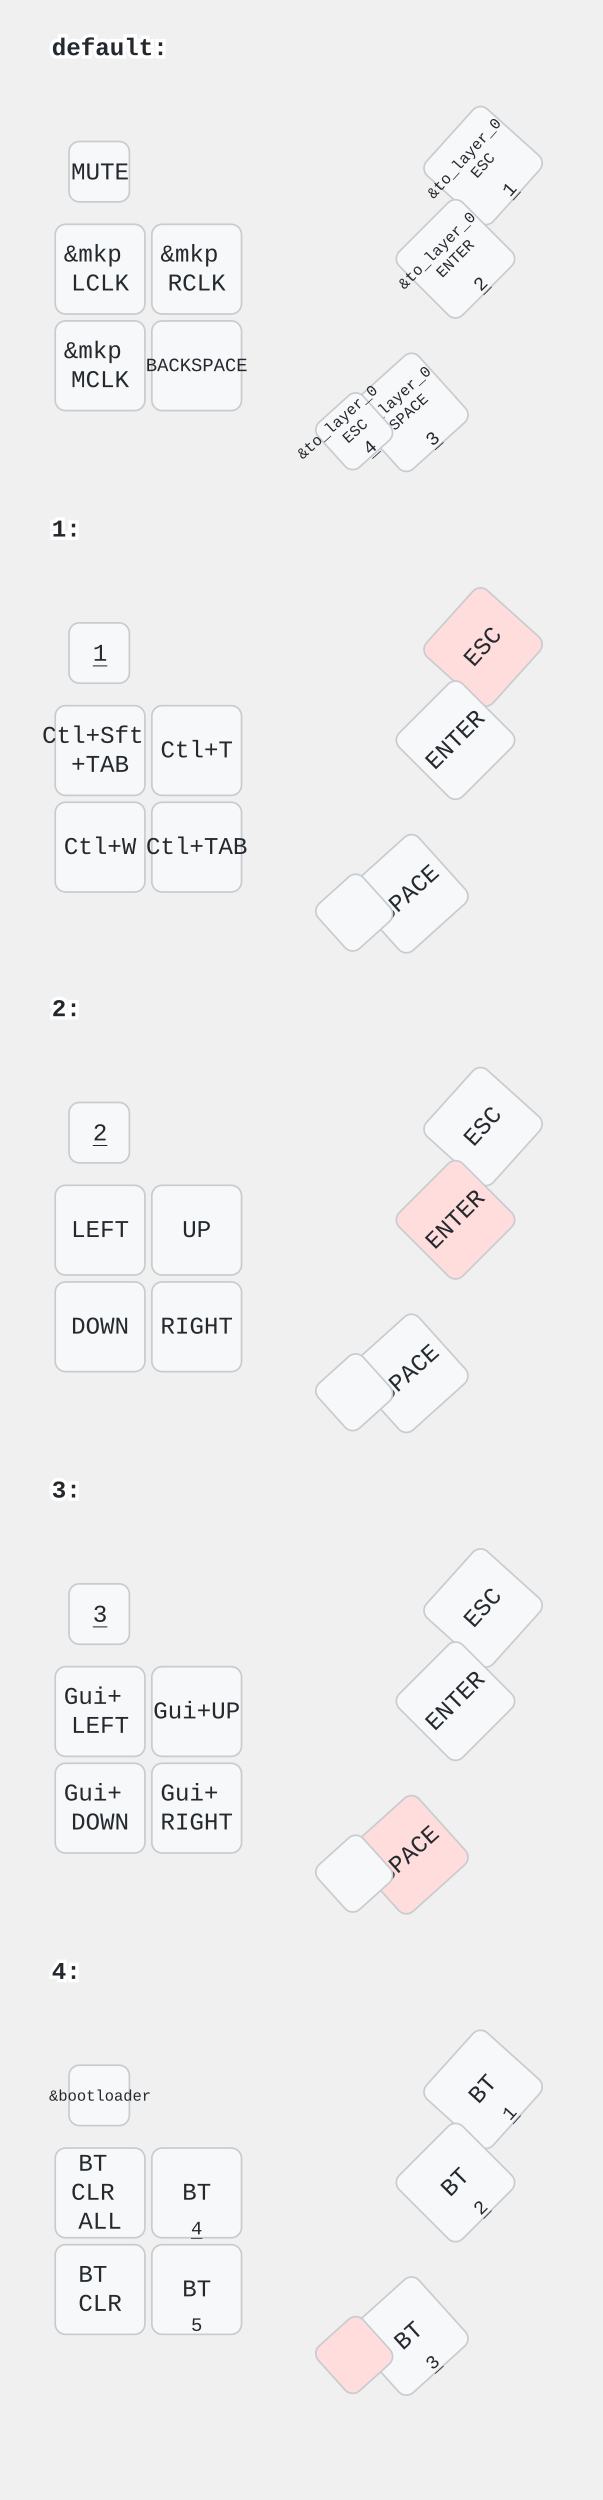
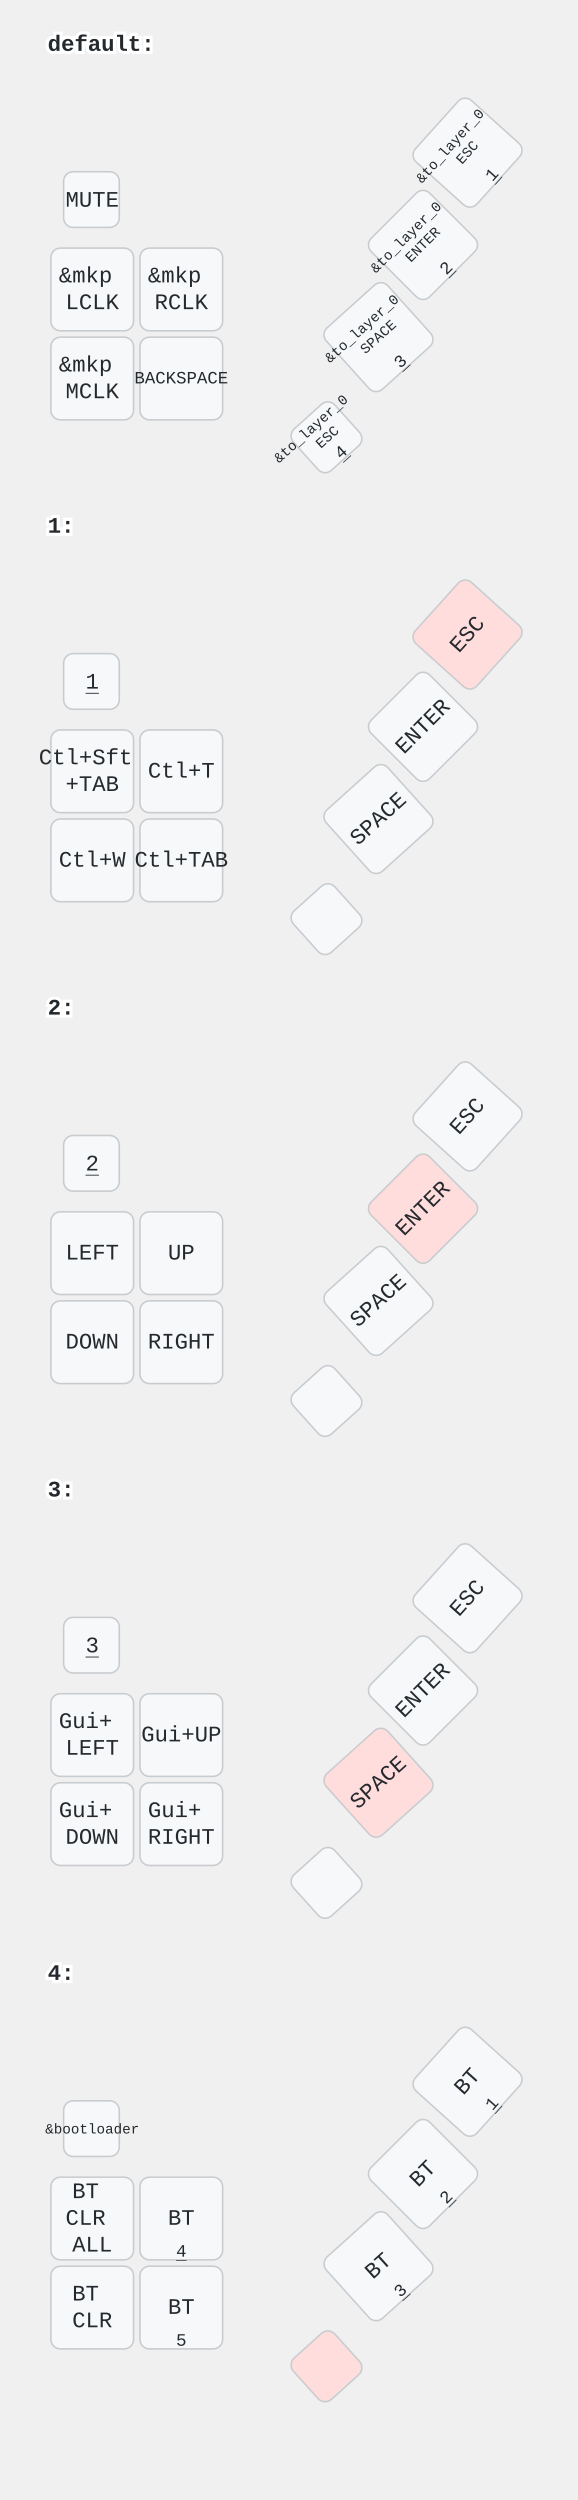
- <svg xmlns="http://www.w3.org/2000/svg" width="349" height="1449" viewBox="0 0 349 1449" class="keymap">
+ <svg xmlns="http://www.w3.org/2000/svg" width="363" height="1572" viewBox="0 0 363 1572" class="keymap">
  <style>/* inherit to force styles through use tags */
svg path {
    fill: inherit;
}

/* font and background color specifications */
svg.keymap {
    font-family: SFMono-Regular,Consolas,Liberation Mono,Menlo,monospace;
    font-size: 14px;
    font-kerning: normal;
    text-rendering: optimizeLegibility;
    fill: #24292e;
}

/* default key styling */
rect.key {
    fill: #f6f8fa;
}

rect.key, rect.combo {
    stroke: #c9cccf;
    stroke-width: 1;
}

/* default key side styling, only used is draw_key_sides is set */
rect.side {
    filter: brightness(90%);
}

/* color accent for combo boxes */
rect.combo, rect.combo-separate {
    fill: #cdf;
}

/* color accent for held keys */
rect.held, rect.combo.held {
    fill: #fdd;
}

/* color accent for ghost (optional) keys */
rect.ghost, rect.combo.ghost {
    stroke-dasharray: 4, 4;
    stroke-width: 2;
}

text {
    text-anchor: middle;
    dominant-baseline: middle;
}

/* styling for layer labels */
text.label {
    font-weight: bold;
    text-anchor: start;
    stroke: white;
    stroke-width: 4;
    paint-order: stroke;
}

/* styling for optional footer */
text.footer {
    text-anchor: end;
    dominant-baseline: auto;
    stroke: white;
    stroke-width: 4;
    paint-order: stroke;
}

/* styling for combo tap, and key non-tap label text */
text.combo, text.hold, text.shifted, text.left, text.right {
    font-size: 11px;
}

text.hold {
    text-anchor: middle;
    dominant-baseline: auto;
}

text.shifted {
    text-anchor: middle;
    dominant-baseline: hanging;
}

text.left {
    text-anchor: start;
}

text.right {
    text-anchor: end;
}

text.layer-activator {
    text-decoration: underline;
}

/* styling for hold/shifted label text in combo box */
text.combo.hold, text.combo.shifted, text.combo.left, text.combo.right {
    font-size: 8px;
}

/* lighter symbol for transparent keys */
text.trans {
    fill: #7b7e81;
}

/* styling for combo dendrons */
path.combo {
    stroke-width: 1;
    stroke: gray;
    fill: none;
}

/* Start Tabler Icons Cleanup */
/* cannot use height/width with glyphs */
.icon-tabler &gt; path {
    fill: inherit;
    stroke: inherit;
    stroke-width: 2;
}
/* hide tabler's default box */
.icon-tabler &gt; path[stroke="none"][fill="none"] {
    visibility: hidden;
}
/* End Tabler Icons Cleanup */
</style>
  <g transform="translate(30, 0)" class="layer-default">
    <text x="0" y="28" class="label" id="default">default:</text>
    <g transform="translate(0, 56)">
-       <g transform="translate(28, 44)" class="key keypos-0">
+       <g transform="translate(28, 70)" class="key keypos-0">
        <rect rx="6" ry="6" x="-18" y="-18" width="35" height="35" class="key" />
        <text x="0" y="0" class="key tap">MUTE</text>
      </g>
-       <g transform="translate(250, 40) rotate(-48.0)" class="key keypos-1">
+       <g transform="translate(264, 40) rotate(-48.0)" class="key keypos-1">
        <rect rx="6" ry="6" x="-26" y="-26" width="52" height="52" class="key" />
        <text x="0" y="0" class="key tap">
          <tspan x="0" dy="-1.2em" style="font-size: 64%">&amp;to_layer_0</tspan>
          <tspan x="0" dy="1.2em" style="font-size: 64%">ESC</tspan>
        </text>
        <a href="#x_x">
          <text x="0" y="24" class="key hold layer-activator">1</text>
        </a>
      </g>
-       <g transform="translate(28, 100)" class="key keypos-2">
+       <g transform="translate(28, 126)" class="key keypos-2">
        <rect rx="6" ry="6" x="-26" y="-26" width="52" height="52" class="key" />
        <text x="0" y="0" class="key tap">
          <tspan x="0" dy="-0.6em">&amp;mkp</tspan>
          <tspan x="0" dy="1.2em">LCLK</tspan>
        </text>
      </g>
-       <g transform="translate(84, 100)" class="key keypos-3">
+       <g transform="translate(84, 126)" class="key keypos-3">
        <rect rx="6" ry="6" x="-26" y="-26" width="52" height="52" class="key" />
        <text x="0" y="0" class="key tap">
          <tspan x="0" dy="-0.6em">&amp;mkp</tspan>
          <tspan x="0" dy="1.2em">RCLK</tspan>
        </text>
      </g>
-       <g transform="translate(234, 94) rotate(-45.0)" class="key keypos-4">
+       <g transform="translate(236, 98) rotate(-45.0)" class="key keypos-4">
        <rect rx="6" ry="6" x="-26" y="-26" width="52" height="52" class="key" />
        <text x="0" y="0" class="key tap">
          <tspan x="0" dy="-1.2em" style="font-size: 64%">&amp;to_layer_0</tspan>
          <tspan x="0" dy="1.2em" style="font-size: 64%">ENTER</tspan>
        </text>
        <a href="#x_x">
          <text x="0" y="24" class="key hold layer-activator">2</text>
        </a>
      </g>
-       <g transform="translate(28, 156)" class="key keypos-5">
+       <g transform="translate(28, 182)" class="key keypos-5">
        <rect rx="6" ry="6" x="-26" y="-26" width="52" height="52" class="key" />
        <text x="0" y="0" class="key tap">
          <tspan x="0" dy="-0.6em">&amp;mkp</tspan>
          <tspan x="0" dy="1.2em">MCLK</tspan>
        </text>
      </g>
-       <g transform="translate(84, 156)" class="key keypos-6">
+       <g transform="translate(84, 182)" class="key keypos-6">
        <rect rx="6" ry="6" x="-26" y="-26" width="52" height="52" class="key" />
        <text x="0" y="0" class="key tap">
          <tspan style="font-size: 78%">BACKSPACE</tspan>
        </text>
      </g>
-       <g transform="translate(207, 183) rotate(-42.0)" class="key keypos-7">
+       <g transform="translate(208, 156) rotate(-42.0)" class="key keypos-7">
        <rect rx="6" ry="6" x="-26" y="-26" width="52" height="52" class="key" />
        <text x="0" y="0" class="key tap">
          <tspan x="0" dy="-1.2em" style="font-size: 64%">&amp;to_layer_0</tspan>
          <tspan x="0" dy="1.2em" style="font-size: 64%">SPACE</tspan>
        </text>
        <a href="#x_x">
          <text x="0" y="24" class="key hold layer-activator">3</text>
        </a>
      </g>
-       <g transform="translate(176, 194) rotate(-42.0)" class="key keypos-8">
+       <g transform="translate(176, 219) rotate(-42.0)" class="key keypos-8">
        <rect rx="6" ry="6" x="-18" y="-18" width="35" height="35" class="key" />
        <text x="0" y="0" class="key tap">
          <tspan x="0" dy="-1.2em" style="font-size: 64%">&amp;to_layer_0</tspan>
          <tspan x="0" dy="1.2em" style="font-size: 64%">ESC</tspan>
        </text>
        <a href="#x_x">
          <text x="0" y="16" class="key hold layer-activator">4</text>
        </a>
      </g>
    </g>
  </g>
-   <g transform="translate(30, 279)" class="layer-1">
+   <g transform="translate(30, 303)" class="layer-1">
    <text x="0" y="28" class="label" id="x_x">1:</text>
    <g transform="translate(0, 56)">
-       <g transform="translate(28, 44)" class="key keypos-0">
+       <g transform="translate(28, 70)" class="key keypos-0">
        <rect rx="6" ry="6" x="-18" y="-18" width="35" height="35" class="key" />
        <a href="#x_x">
          <text x="0" y="0" class="key tap layer-activator">1</text>
        </a>
      </g>
-       <g transform="translate(250, 40) rotate(-48.0)" class="key held keypos-1">
+       <g transform="translate(264, 40) rotate(-48.0)" class="key held keypos-1">
        <rect rx="6" ry="6" x="-26" y="-26" width="52" height="52" class="key held" />
        <text x="0" y="0" class="key held tap">ESC</text>
      </g>
-       <g transform="translate(28, 100)" class="key keypos-2">
+       <g transform="translate(28, 126)" class="key keypos-2">
        <rect rx="6" ry="6" x="-26" y="-26" width="52" height="52" class="key" />
        <text x="0" y="0" class="key tap">
          <tspan x="0" dy="-0.6em">Ctl+Sft</tspan>
          <tspan x="0" dy="1.2em">+TAB</tspan>
        </text>
      </g>
-       <g transform="translate(84, 100)" class="key keypos-3">
+       <g transform="translate(84, 126)" class="key keypos-3">
        <rect rx="6" ry="6" x="-26" y="-26" width="52" height="52" class="key" />
        <text x="0" y="0" class="key tap">Ctl+T</text>
      </g>
-       <g transform="translate(234, 94) rotate(-45.0)" class="key keypos-4">
+       <g transform="translate(236, 98) rotate(-45.0)" class="key keypos-4">
        <rect rx="6" ry="6" x="-26" y="-26" width="52" height="52" class="key" />
        <text x="0" y="0" class="key tap">ENTER</text>
      </g>
-       <g transform="translate(28, 156)" class="key keypos-5">
+       <g transform="translate(28, 182)" class="key keypos-5">
        <rect rx="6" ry="6" x="-26" y="-26" width="52" height="52" class="key" />
        <text x="0" y="0" class="key tap">Ctl+W</text>
      </g>
-       <g transform="translate(84, 156)" class="key keypos-6">
+       <g transform="translate(84, 182)" class="key keypos-6">
        <rect rx="6" ry="6" x="-26" y="-26" width="52" height="52" class="key" />
        <text x="0" y="0" class="key tap">Ctl+TAB</text>
      </g>
-       <g transform="translate(207, 183) rotate(-42.0)" class="key keypos-7">
+       <g transform="translate(208, 156) rotate(-42.0)" class="key keypos-7">
        <rect rx="6" ry="6" x="-26" y="-26" width="52" height="52" class="key" />
        <text x="0" y="0" class="key tap">SPACE</text>
      </g>
-       <g transform="translate(176, 194) rotate(-42.0)" class="key keypos-8">
+       <g transform="translate(176, 219) rotate(-42.0)" class="key keypos-8">
        <rect rx="6" ry="6" x="-18" y="-18" width="35" height="35" class="key" />
      </g>
    </g>
  </g>
-   <g transform="translate(30, 557)" class="layer-2">
+   <g transform="translate(30, 606)" class="layer-2">
    <text x="0" y="28" class="label" id="x_x">2:</text>
    <g transform="translate(0, 56)">
-       <g transform="translate(28, 44)" class="key keypos-0">
+       <g transform="translate(28, 70)" class="key keypos-0">
        <rect rx="6" ry="6" x="-18" y="-18" width="35" height="35" class="key" />
        <a href="#x_x">
          <text x="0" y="0" class="key tap layer-activator">2</text>
        </a>
      </g>
-       <g transform="translate(250, 40) rotate(-48.0)" class="key keypos-1">
+       <g transform="translate(264, 40) rotate(-48.0)" class="key keypos-1">
        <rect rx="6" ry="6" x="-26" y="-26" width="52" height="52" class="key" />
        <text x="0" y="0" class="key tap">ESC</text>
      </g>
-       <g transform="translate(28, 100)" class="key keypos-2">
+       <g transform="translate(28, 126)" class="key keypos-2">
        <rect rx="6" ry="6" x="-26" y="-26" width="52" height="52" class="key" />
        <text x="0" y="0" class="key tap">LEFT</text>
      </g>
-       <g transform="translate(84, 100)" class="key keypos-3">
+       <g transform="translate(84, 126)" class="key keypos-3">
        <rect rx="6" ry="6" x="-26" y="-26" width="52" height="52" class="key" />
        <text x="0" y="0" class="key tap">UP</text>
      </g>
-       <g transform="translate(234, 94) rotate(-45.0)" class="key held keypos-4">
+       <g transform="translate(236, 98) rotate(-45.0)" class="key held keypos-4">
        <rect rx="6" ry="6" x="-26" y="-26" width="52" height="52" class="key held" />
        <text x="0" y="0" class="key held tap">ENTER</text>
      </g>
-       <g transform="translate(28, 156)" class="key keypos-5">
+       <g transform="translate(28, 182)" class="key keypos-5">
        <rect rx="6" ry="6" x="-26" y="-26" width="52" height="52" class="key" />
        <text x="0" y="0" class="key tap">DOWN</text>
      </g>
-       <g transform="translate(84, 156)" class="key keypos-6">
+       <g transform="translate(84, 182)" class="key keypos-6">
        <rect rx="6" ry="6" x="-26" y="-26" width="52" height="52" class="key" />
        <text x="0" y="0" class="key tap">RIGHT</text>
      </g>
-       <g transform="translate(207, 183) rotate(-42.0)" class="key keypos-7">
+       <g transform="translate(208, 156) rotate(-42.0)" class="key keypos-7">
        <rect rx="6" ry="6" x="-26" y="-26" width="52" height="52" class="key" />
        <text x="0" y="0" class="key tap">SPACE</text>
      </g>
-       <g transform="translate(176, 194) rotate(-42.0)" class="key keypos-8">
+       <g transform="translate(176, 219) rotate(-42.0)" class="key keypos-8">
        <rect rx="6" ry="6" x="-18" y="-18" width="35" height="35" class="key" />
      </g>
    </g>
  </g>
-   <g transform="translate(30, 836)" class="layer-3">
+   <g transform="translate(30, 909)" class="layer-3">
    <text x="0" y="28" class="label" id="x_x">3:</text>
    <g transform="translate(0, 56)">
-       <g transform="translate(28, 44)" class="key keypos-0">
+       <g transform="translate(28, 70)" class="key keypos-0">
        <rect rx="6" ry="6" x="-18" y="-18" width="35" height="35" class="key" />
        <a href="#x_x">
          <text x="0" y="0" class="key tap layer-activator">3</text>
        </a>
      </g>
-       <g transform="translate(250, 40) rotate(-48.0)" class="key keypos-1">
+       <g transform="translate(264, 40) rotate(-48.0)" class="key keypos-1">
        <rect rx="6" ry="6" x="-26" y="-26" width="52" height="52" class="key" />
        <text x="0" y="0" class="key tap">ESC</text>
      </g>
-       <g transform="translate(28, 100)" class="key keypos-2">
+       <g transform="translate(28, 126)" class="key keypos-2">
        <rect rx="6" ry="6" x="-26" y="-26" width="52" height="52" class="key" />
        <text x="0" y="0" class="key tap">
          <tspan x="0" dy="-0.6em">Gui+</tspan>
          <tspan x="0" dy="1.2em">LEFT</tspan>
        </text>
      </g>
-       <g transform="translate(84, 100)" class="key keypos-3">
+       <g transform="translate(84, 126)" class="key keypos-3">
        <rect rx="6" ry="6" x="-26" y="-26" width="52" height="52" class="key" />
        <text x="0" y="0" class="key tap">Gui+UP</text>
      </g>
-       <g transform="translate(234, 94) rotate(-45.0)" class="key keypos-4">
+       <g transform="translate(236, 98) rotate(-45.0)" class="key keypos-4">
        <rect rx="6" ry="6" x="-26" y="-26" width="52" height="52" class="key" />
        <text x="0" y="0" class="key tap">ENTER</text>
      </g>
-       <g transform="translate(28, 156)" class="key keypos-5">
+       <g transform="translate(28, 182)" class="key keypos-5">
        <rect rx="6" ry="6" x="-26" y="-26" width="52" height="52" class="key" />
        <text x="0" y="0" class="key tap">
          <tspan x="0" dy="-0.6em">Gui+</tspan>
          <tspan x="0" dy="1.2em">DOWN</tspan>
        </text>
      </g>
-       <g transform="translate(84, 156)" class="key keypos-6">
+       <g transform="translate(84, 182)" class="key keypos-6">
        <rect rx="6" ry="6" x="-26" y="-26" width="52" height="52" class="key" />
        <text x="0" y="0" class="key tap">
          <tspan x="0" dy="-0.6em">Gui+</tspan>
          <tspan x="0" dy="1.2em">RIGHT</tspan>
        </text>
      </g>
-       <g transform="translate(207, 183) rotate(-42.0)" class="key held keypos-7">
+       <g transform="translate(208, 156) rotate(-42.0)" class="key held keypos-7">
        <rect rx="6" ry="6" x="-26" y="-26" width="52" height="52" class="key held" />
        <text x="0" y="0" class="key held tap">SPACE</text>
      </g>
-       <g transform="translate(176, 194) rotate(-42.0)" class="key keypos-8">
+       <g transform="translate(176, 219) rotate(-42.0)" class="key keypos-8">
        <rect rx="6" ry="6" x="-18" y="-18" width="35" height="35" class="key" />
      </g>
    </g>
  </g>
-   <g transform="translate(30, 1115)" class="layer-4">
+   <g transform="translate(30, 1213)" class="layer-4">
    <text x="0" y="28" class="label" id="x_x">4:</text>
    <g transform="translate(0, 56)">
-       <g transform="translate(28, 44)" class="key keypos-0">
+       <g transform="translate(28, 70)" class="key keypos-0">
        <rect rx="6" ry="6" x="-18" y="-18" width="35" height="35" class="key" />
        <text x="0" y="0" class="key tap">
          <tspan style="font-size: 64%">&amp;bootloader</tspan>
        </text>
      </g>
-       <g transform="translate(250, 40) rotate(-48.0)" class="key keypos-1">
+       <g transform="translate(264, 40) rotate(-48.0)" class="key keypos-1">
        <rect rx="6" ry="6" x="-26" y="-26" width="52" height="52" class="key" />
        <text x="0" y="0" class="key tap">BT</text>
        <a href="#x_x">
          <text x="0" y="24" class="key hold layer-activator">1</text>
        </a>
      </g>
-       <g transform="translate(28, 100)" class="key keypos-2">
+       <g transform="translate(28, 126)" class="key keypos-2">
        <rect rx="6" ry="6" x="-26" y="-26" width="52" height="52" class="key" />
        <text x="0" y="0" class="key tap">
          <tspan x="0" dy="-1.2em">BT</tspan>
          <tspan x="0" dy="1.2em">CLR</tspan>
          <tspan x="0" dy="1.2em">ALL</tspan>
        </text>
      </g>
-       <g transform="translate(84, 100)" class="key keypos-3">
+       <g transform="translate(84, 126)" class="key keypos-3">
        <rect rx="6" ry="6" x="-26" y="-26" width="52" height="52" class="key" />
        <text x="0" y="0" class="key tap">BT</text>
        <a href="#x_x">
          <text x="0" y="24" class="key hold layer-activator">4</text>
        </a>
      </g>
-       <g transform="translate(234, 94) rotate(-45.0)" class="key keypos-4">
+       <g transform="translate(236, 98) rotate(-45.0)" class="key keypos-4">
        <rect rx="6" ry="6" x="-26" y="-26" width="52" height="52" class="key" />
        <text x="0" y="0" class="key tap">BT</text>
        <a href="#x_x">
          <text x="0" y="24" class="key hold layer-activator">2</text>
        </a>
      </g>
-       <g transform="translate(28, 156)" class="key keypos-5">
+       <g transform="translate(28, 182)" class="key keypos-5">
        <rect rx="6" ry="6" x="-26" y="-26" width="52" height="52" class="key" />
        <text x="0" y="0" class="key tap">
          <tspan x="0" dy="-0.6em">BT</tspan>
          <tspan x="0" dy="1.2em">CLR</tspan>
        </text>
      </g>
-       <g transform="translate(84, 156)" class="key keypos-6">
+       <g transform="translate(84, 182)" class="key keypos-6">
        <rect rx="6" ry="6" x="-26" y="-26" width="52" height="52" class="key" />
        <text x="0" y="0" class="key tap">BT</text>
        <text x="0" y="24" class="key hold">5</text>
      </g>
-       <g transform="translate(207, 183) rotate(-42.0)" class="key keypos-7">
+       <g transform="translate(208, 156) rotate(-42.0)" class="key keypos-7">
        <rect rx="6" ry="6" x="-26" y="-26" width="52" height="52" class="key" />
        <text x="0" y="0" class="key tap">BT</text>
        <a href="#x_x">
          <text x="0" y="24" class="key hold layer-activator">3</text>
        </a>
      </g>
-       <g transform="translate(176, 194) rotate(-42.0)" class="key held keypos-8">
+       <g transform="translate(176, 219) rotate(-42.0)" class="key held keypos-8">
        <rect rx="6" ry="6" x="-18" y="-18" width="35" height="35" class="key held" />
      </g>
    </g>
  </g>
</svg>
